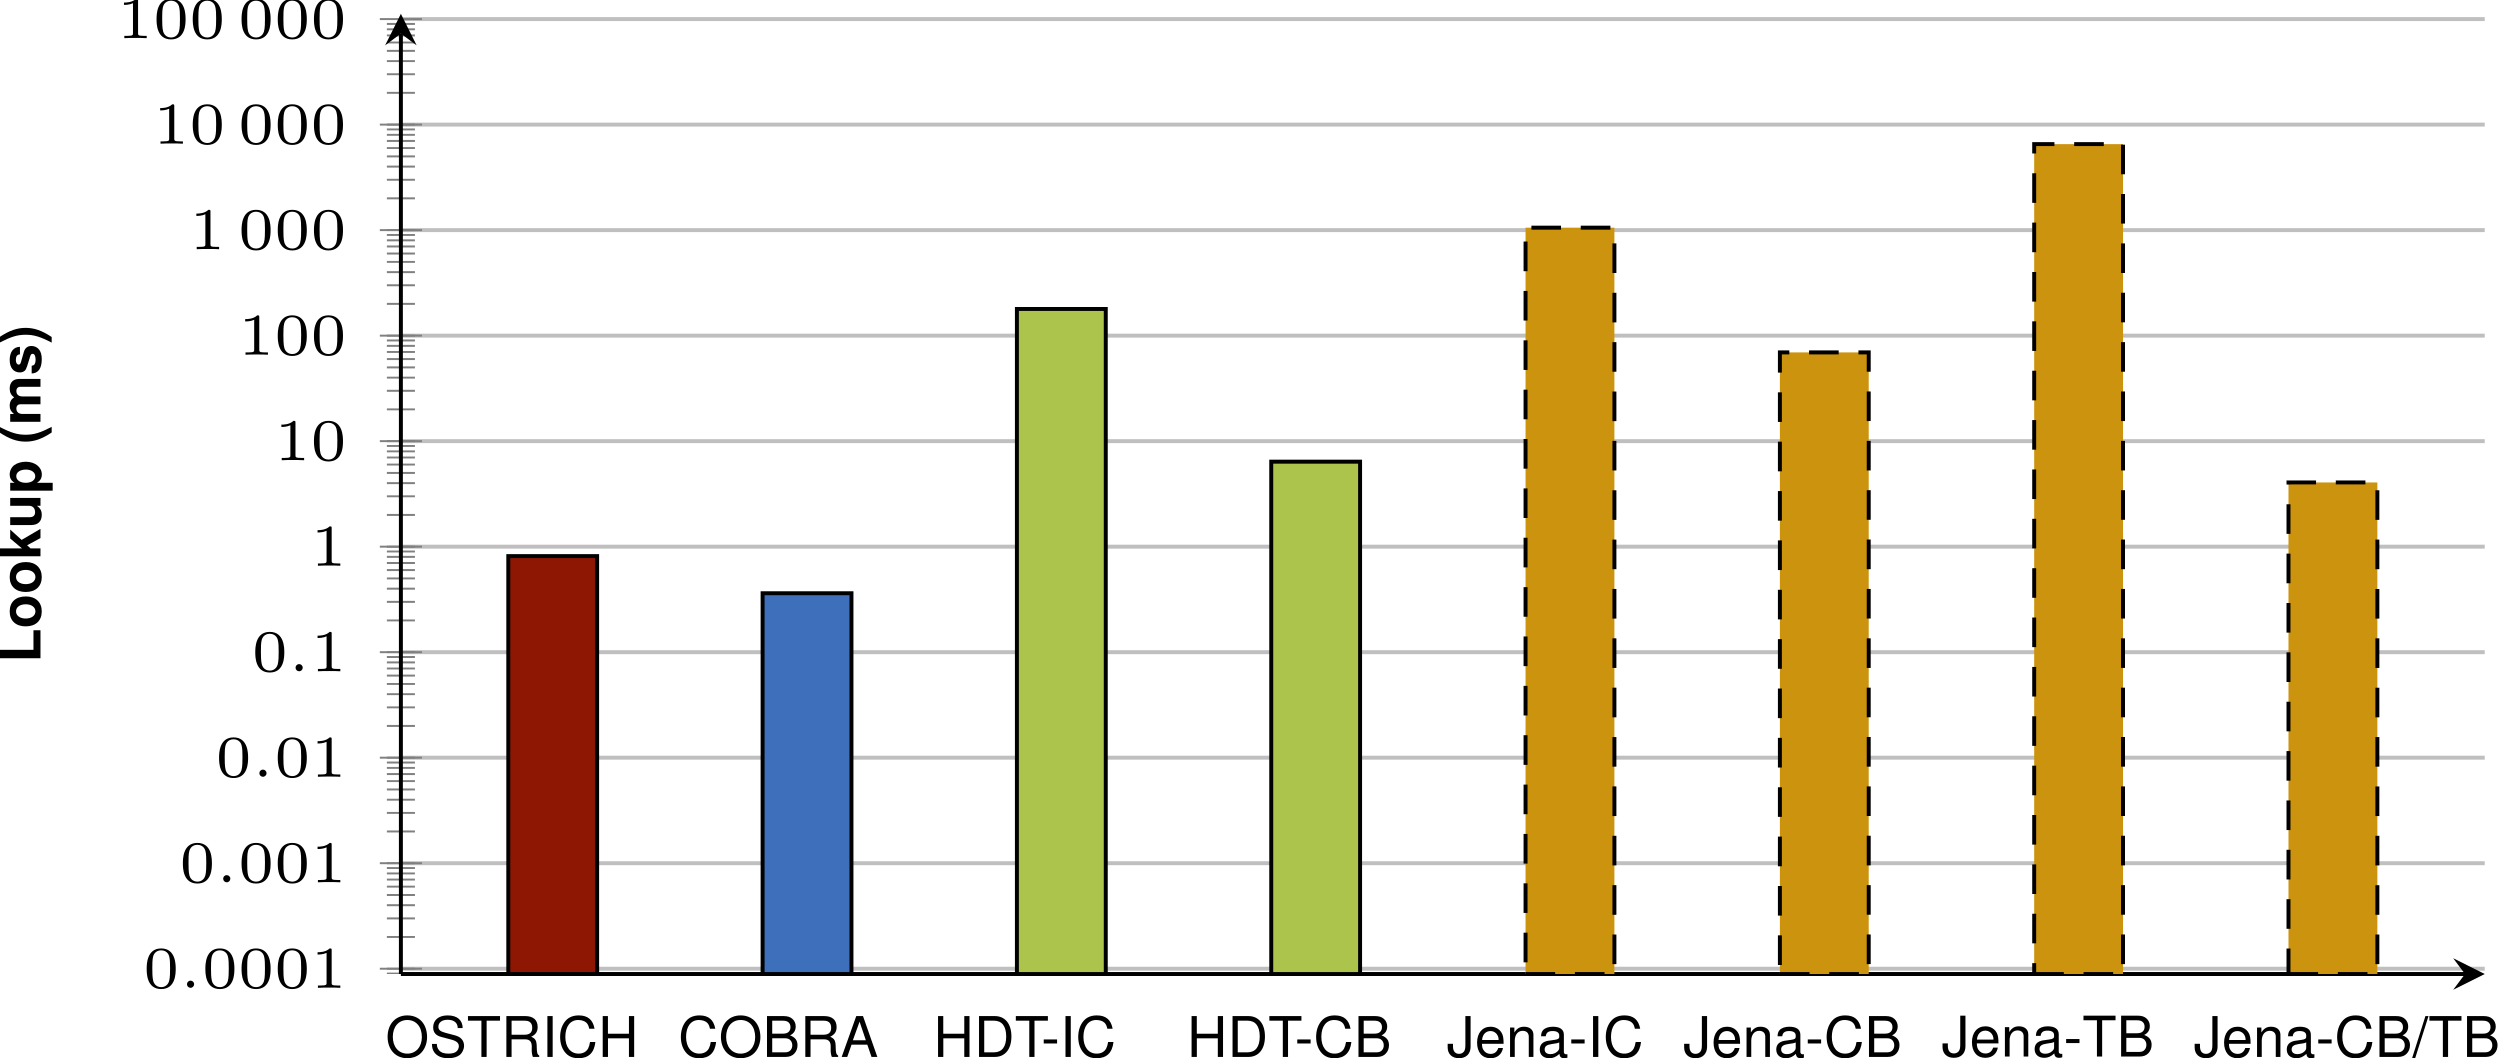
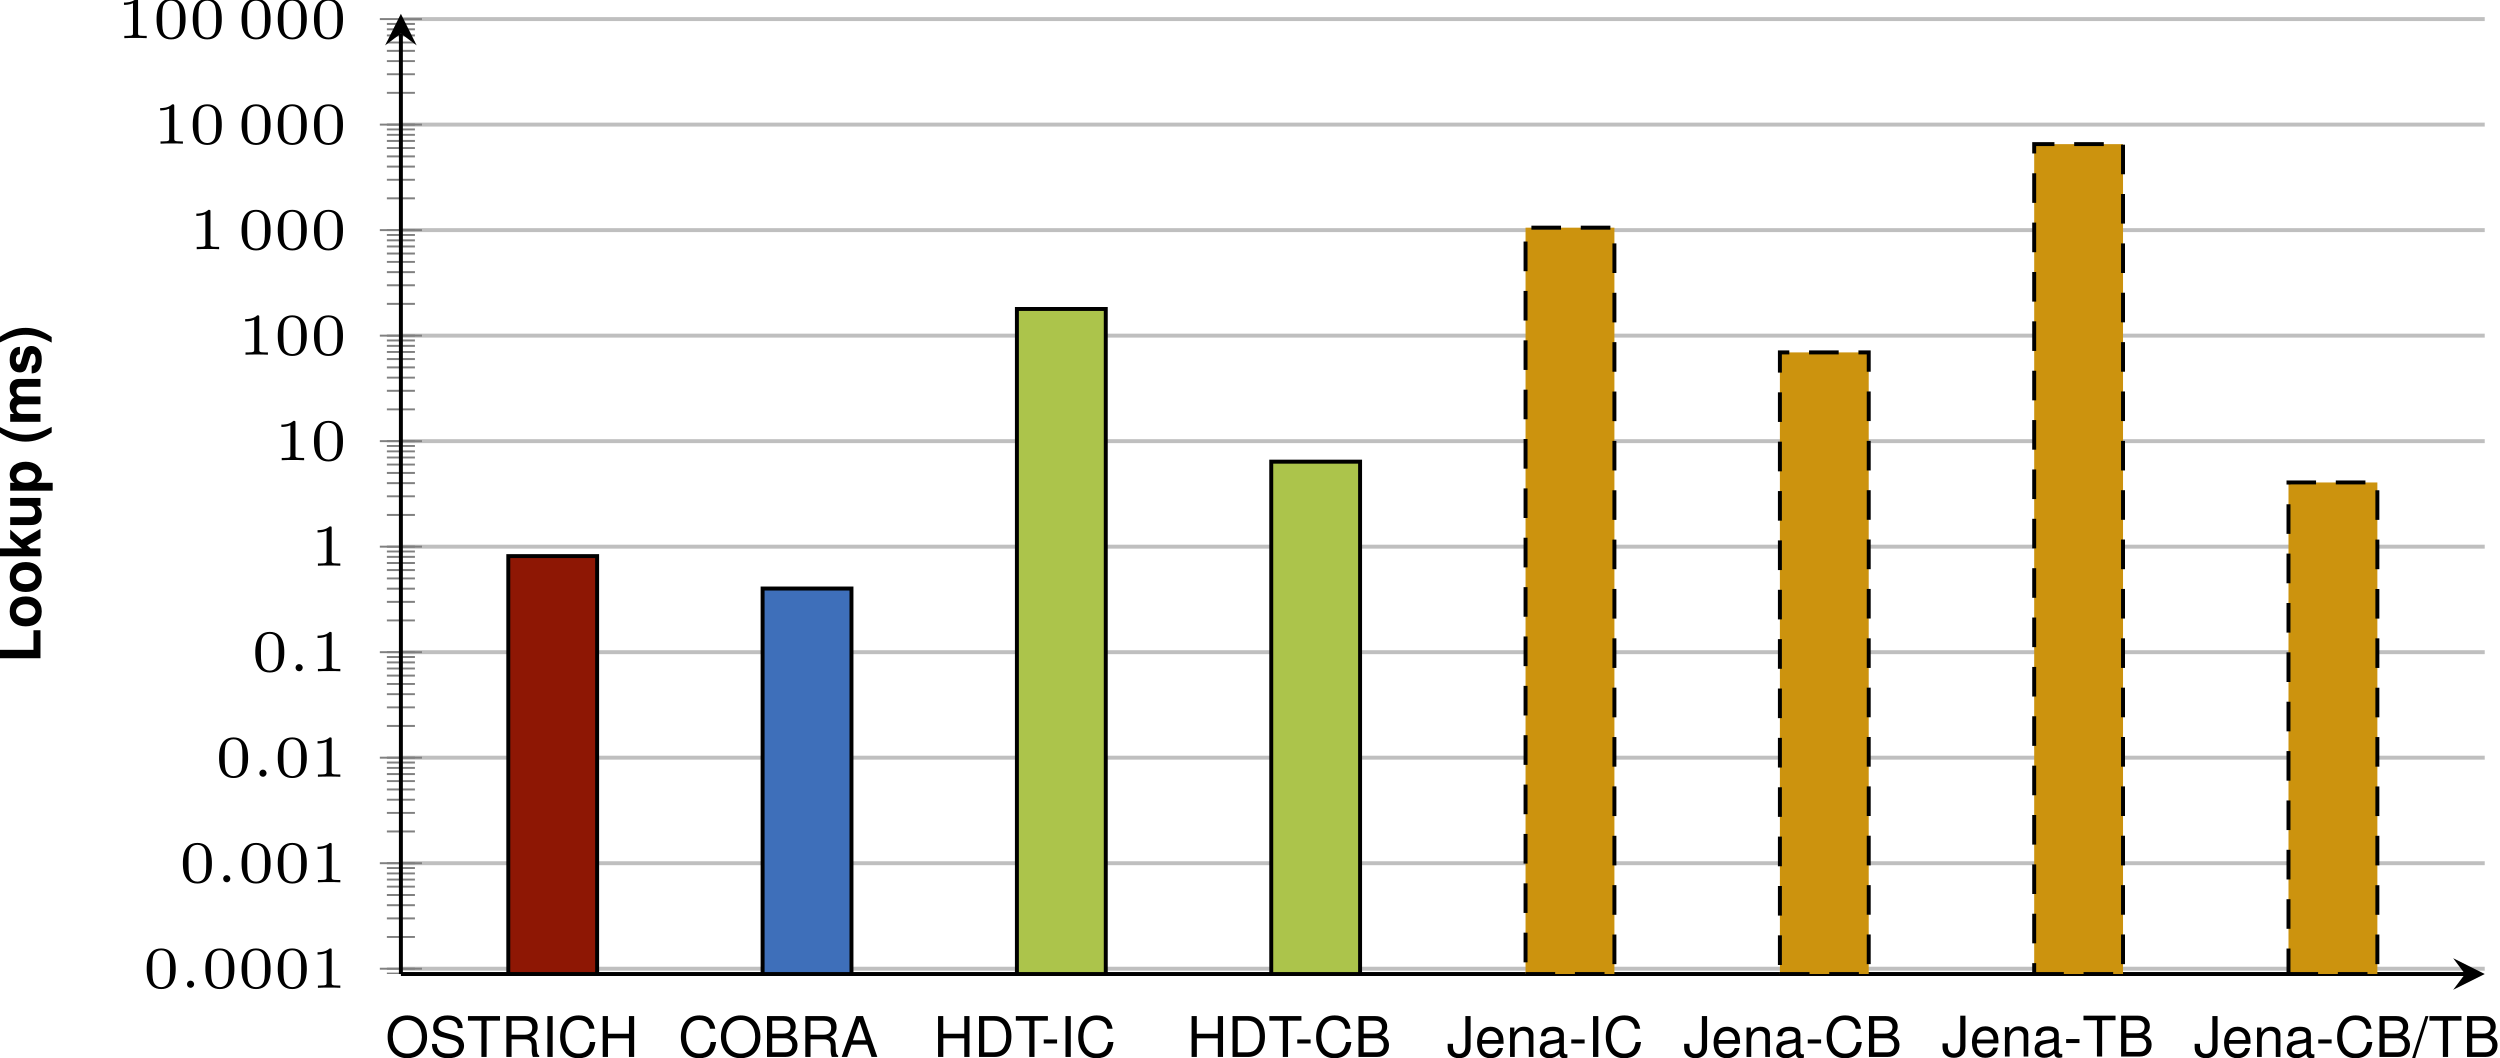
<svg xmlns="http://www.w3.org/2000/svg" xmlns:xlink="http://www.w3.org/1999/xlink" version="1.1" width="252.298pt" height="106.767pt" viewBox="2.848 -12.153 252.298 106.767">
  <defs>
    <clipPath id="clip1">
      <path d="M-98.433 86.144V-10.758H395.348V86.144" />
    </clipPath>
    <clipPath id="clip3">
      <path d="M-98.433 86.144V-10.758H395.348V86.144" />
    </clipPath>
    <clipPath id="clip4">
      <path d="M43.305 86.144H253.606V-10.758H43.305Z" />
    </clipPath>
    <path id="g5-45" d="M1.607-1.765H.26V-1.358H1.607V-1.765Z" />
    <path id="g5-47" d="M1.296-4.124L-.045 .113H.266L1.607-4.124H1.296Z" />
    <path id="g5-65" d="M2.682-1.239L3.106 0H3.694L2.246-4.124H1.567L.096 0H.656L1.092-1.239H2.682ZM2.535-1.68H1.222L1.901-3.559L2.535-1.68Z" />
    <path id="g5-66" d="M.447 0H2.308C2.699 0 2.987-.107 3.208-.345C3.411-.56 3.525-.854 3.525-1.177C3.525-1.675 3.298-1.974 2.772-2.178C3.146-2.354 3.344-2.659 3.344-3.078C3.344-3.378 3.23-3.643 3.015-3.836C2.8-4.034 2.518-4.124 2.122-4.124H.447V0ZM.973-2.348V-3.66H1.991C2.286-3.66 2.45-3.621 2.591-3.513C2.738-3.4 2.817-3.23 2.817-3.004C2.817-2.783 2.738-2.608 2.591-2.495C2.45-2.387 2.286-2.348 1.991-2.348H.973ZM.973-.464V-1.884H2.257C2.512-1.884 2.682-1.822 2.806-1.686C2.931-1.556 2.998-1.375 2.998-1.171C2.998-.973 2.931-.792 2.806-.662C2.682-.526 2.512-.464 2.257-.464H.973Z" />
    <path id="g5-67" d="M3.745-2.846C3.581-3.751 3.061-4.192 2.155-4.192C1.601-4.192 1.154-4.017 .849-3.677C.475-3.27 .272-2.682 .272-2.014C.272-1.335 .481-.752 .871-.351C1.188-.023 1.595 .13 2.133 .13C3.14 .13 3.706-.413 3.83-1.505H3.287C3.242-1.222 3.185-1.03 3.1-.866C2.931-.526 2.58-.334 2.139-.334C1.318-.334 .798-.99 .798-2.02C.798-3.078 1.296-3.728 2.093-3.728C2.427-3.728 2.738-3.626 2.908-3.468C3.061-3.327 3.146-3.151 3.208-2.846H3.745Z" />
    <path id="g5-68" d="M.504 0H2.093C3.134 0 3.774-.781 3.774-2.065C3.774-3.344 3.14-4.124 2.093-4.124H.504V0ZM1.03-.464V-3.66H2.003C2.817-3.66 3.247-3.112 3.247-2.059C3.247-1.018 2.817-.464 2.003-.464H1.03Z" />
    <path id="g5-72" d="M3.117-1.878V0H3.643V-4.124H3.117V-2.342H.996V-4.124H.47V0H1.001V-1.878H3.117Z" />
    <path id="g5-73" d="M1.098-4.124H.566V0H1.098V-4.124Z" />
    <path id="g5-74" d="M1.884-4.124V-1.222C1.884-.894 1.85-.707 1.754-.566C1.652-.407 1.46-.311 1.25-.311C.854-.311 .634-.577 .634-1.058V-1.324H.096V-.962C.096-.294 .537 .13 1.245 .13C1.963 .13 2.41-.317 2.41-1.03V-4.124H1.884Z" />
    <path id="g5-79" d="M2.201-4.192C1.018-4.192 .215-3.321 .215-2.031S1.018 .13 2.206 .13C2.704 .13 3.151-.023 3.485-.306C3.932-.685 4.198-1.324 4.198-1.997C4.198-3.327 3.411-4.192 2.201-4.192ZM2.201-3.728C3.095-3.728 3.672-3.049 3.672-2.008C3.672-1.013 3.078-.334 2.206-.334C1.33-.334 .741-1.013 .741-2.031S1.33-3.728 2.201-3.728Z" />
    <path id="g5-82" d="M1.052-1.776H2.41C2.88-1.776 3.089-1.55 3.089-1.041L3.083-.673C3.083-.419 3.129-.17 3.202 0H3.841V-.13C3.643-.266 3.604-.413 3.592-.962C3.587-1.641 3.479-1.844 3.032-2.037C3.496-2.263 3.683-2.552 3.683-3.021C3.683-3.734 3.236-4.124 2.427-4.124H.526V0H1.052V-1.776ZM1.052-2.24V-3.66H2.325C2.619-3.66 2.789-3.615 2.919-3.502C3.061-3.383 3.134-3.196 3.134-2.948C3.134-2.461 2.885-2.24 2.325-2.24H1.052Z" />
    <path id="g5-83" d="M3.372-2.914C3.366-3.723 2.812-4.192 1.861-4.192C.956-4.192 .396-3.728 .396-2.981C.396-2.478 .662-2.161 1.205-2.02L2.229-1.748C2.75-1.612 2.987-1.403 2.987-1.081C2.987-.86 2.868-.634 2.693-.509C2.529-.396 2.269-.334 1.935-.334C1.488-.334 1.182-.441 .984-.679C.832-.86 .764-1.058 .769-1.313H.272C.277-.933 .351-.685 .515-.458C.798-.074 1.273 .13 1.901 .13C2.393 .13 2.795 .017 3.061-.187C3.338-.407 3.513-.775 3.513-1.131C3.513-1.641 3.196-2.014 2.636-2.167L1.601-2.444C1.103-2.58 .922-2.738 .922-3.055C.922-3.474 1.29-3.751 1.844-3.751C2.501-3.751 2.868-3.451 2.874-2.914H3.372Z" />
    <path id="g5-84" d="M2.003-3.66H3.355V-4.124H.119V-3.66H1.477V0H2.003V-3.66Z" />
    <path id="g5-97" d="M3.027-.277C2.976-.266 2.953-.266 2.925-.266C2.761-.266 2.67-.351 2.67-.498V-2.24C2.67-2.767 2.286-3.049 1.556-3.049C1.126-3.049 .769-2.925 .571-2.704C.436-2.552 .379-2.382 .368-2.088H.843C.883-2.45 1.098-2.614 1.539-2.614C1.963-2.614 2.201-2.455 2.201-2.172V-2.048C2.201-1.85 2.082-1.765 1.709-1.72C1.041-1.635 .939-1.612 .758-1.539C.413-1.397 .238-1.131 .238-.747C.238-.209 .611 .13 1.211 .13C1.584 .13 1.884 0 2.218-.306C2.252-.006 2.399 .13 2.704 .13C2.8 .13 2.874 .119 3.027 .079V-.277ZM2.201-.933C2.201-.775 2.155-.679 2.014-.549C1.822-.373 1.59-.283 1.313-.283C.945-.283 .73-.458 .73-.758C.73-1.069 .939-1.228 1.443-1.301C1.941-1.369 2.042-1.392 2.201-1.465V-.933Z" />
    <path id="g5-101" d="M2.902-1.324C2.902-1.776 2.868-2.048 2.783-2.269C2.591-2.755 2.139-3.049 1.584-3.049C.758-3.049 .226-2.416 .226-1.443S.741 .13 1.573 .13C2.252 .13 2.721-.255 2.84-.9H2.365C2.235-.509 1.969-.306 1.59-.306C1.29-.306 1.035-.441 .877-.69C.764-.86 .724-1.03 .718-1.324H2.902ZM.73-1.709C.769-2.257 1.103-2.614 1.578-2.614C2.042-2.614 2.399-2.229 2.399-1.743C2.399-1.731 2.399-1.72 2.393-1.709H.73Z" />
    <path id="g5-110" d="M.396-2.965V0H.871V-1.635C.871-2.24 1.188-2.636 1.675-2.636C2.048-2.636 2.286-2.41 2.286-2.054V0H2.755V-2.24C2.755-2.733 2.387-3.049 1.816-3.049C1.375-3.049 1.092-2.88 .832-2.467V-2.965H.396Z" />
+     <path id="g2-58" d="M1.494-.359C1.494-.574 1.321-.723 1.136-.723C.921-.723 .771-.55 .771-.365C.771-.161 .933 0 1.136 0C1.327 0 1.494-.167 1.494-.359Z" />
    <path id="g1-40" d="M1.148-4.124C.498-3.146 .226-2.365 .226-1.499C.226-.628 .498 .153 1.148 1.131H1.714C1.115-.034 .922-.668 .922-1.499C.922-2.325 1.115-2.97 1.714-4.124H1.148Z" />
    <path id="g1-41" d="M.69 1.131C1.341 .153 1.612-.628 1.612-1.494C1.612-2.365 1.341-3.146 .69-4.124H.124C.724-2.959 .917-2.325 .917-1.494C.917-.668 .724-.023 .124 1.131H.69Z" />
    <path id="g1-76" d="M1.301-4.124H.453V0H3.276V-.707H1.301V-4.124Z" />
    <path id="g1-107" d="M1.126-1.867V-4.124H.334V0H1.126V-1.001L1.443-1.346L2.172 0H3.1L1.986-1.901L3.027-3.055H2.127L1.126-1.867Z" />
    <path id="g1-109" d="M.339-3.055V0H1.131V-1.833C1.131-2.206 1.335-2.433 1.675-2.433C1.941-2.433 2.105-2.28 2.105-2.037V0H2.897V-1.833C2.897-2.206 3.1-2.433 3.44-2.433C3.706-2.433 3.87-2.28 3.87-2.037V0H4.662V-2.161C4.662-2.755 4.3-3.106 3.689-3.106C3.304-3.106 3.032-2.97 2.795-2.653C2.648-2.942 2.342-3.106 1.963-3.106C1.612-3.106 1.386-2.987 1.126-2.676V-3.055H.339Z" />
    <path id="g1-111" d="M1.703-3.106C.769-3.106 .198-2.489 .198-1.488C.198-.481 .769 .13 1.709 .13C2.636 .13 3.219-.487 3.219-1.465C3.219-2.501 2.659-3.106 1.703-3.106ZM1.709-2.467C2.144-2.467 2.427-2.076 2.427-1.477C2.427-.905 2.133-.509 1.709-.509C1.279-.509 .99-.905 .99-1.488S1.279-2.467 1.709-2.467Z" />
    <path id="g1-112" d="M1.12-3.055H.328V1.233H1.12V-.362C1.313-.023 1.584 .136 1.969 .136C2.704 .136 3.247-.554 3.247-1.482C3.247-1.912 3.123-2.342 2.919-2.625C2.716-2.914 2.337-3.106 1.969-3.106C1.584-3.106 1.313-2.942 1.12-2.602V-3.055ZM1.788-2.444C2.189-2.444 2.455-2.054 2.455-1.471C2.455-.917 2.178-.526 1.788-.526C1.392-.526 1.12-.911 1.12-1.482S1.392-2.444 1.788-2.444Z" />
    <path id="g1-115" d="M2.857-2.071C2.846-2.716 2.348-3.106 1.528-3.106C.752-3.106 .272-2.716 .272-2.088C.272-1.884 .334-1.709 .441-1.59C.549-1.482 .645-1.431 .939-1.335L1.884-1.041C2.082-.979 2.15-.917 2.15-.792C2.15-.605 1.929-.492 1.561-.492C1.358-.492 1.194-.532 1.092-.6C1.007-.662 .973-.724 .939-.888H.164C.187-.221 .679 .13 1.607 .13C2.031 .13 2.354 .04 2.58-.141S2.942-.605 2.942-.905C2.942-1.301 2.744-1.556 2.342-1.675L1.341-1.963C1.12-2.031 1.064-2.076 1.064-2.201C1.064-2.37 1.245-2.484 1.522-2.484C1.901-2.484 2.088-2.348 2.093-2.071H2.857Z" />
    <path id="g1-117" d="M3.061 0V-3.055H2.269V-1.143C2.269-.781 2.014-.543 1.629-.543C1.29-.543 1.12-.724 1.12-1.092V-3.055H.328V-.928C.328-.255 .702 .13 1.352 .13C1.765 .13 2.042-.023 2.269-.362V0H3.061Z" />
-     <path id="g2-58" d="M1.494-.359C1.494-.574 1.321-.723 1.136-.723C.921-.723 .771-.55 .771-.365C.771-.161 .933 0 1.136 0C1.327 0 1.494-.167 1.494-.359Z" />
    <path id="g3-48" d="M3.288-1.907C3.288-2.343 3.288-3.975 1.823-3.975S.359-2.343 .359-1.907C.359-1.476 .359 .126 1.823 .126S3.288-1.476 3.288-1.907ZM1.823-.066C1.572-.066 1.166-.185 1.022-.681C.927-1.028 .927-1.614 .927-1.985C.927-2.385 .927-2.845 1.01-3.168C1.16-3.706 1.614-3.784 1.823-3.784C2.098-3.784 2.493-3.652 2.624-3.198C2.714-2.881 2.72-2.445 2.72-1.985C2.72-1.602 2.72-.998 2.618-.664C2.451-.143 2.02-.066 1.823-.066Z" />
    <path id="g3-49" d="M2.146-3.796C2.146-3.975 2.122-3.975 1.943-3.975C1.548-3.593 .938-3.593 .723-3.593V-3.359C.879-3.359 1.273-3.359 1.632-3.527V-.508C1.632-.311 1.632-.233 1.016-.233H.759V0C1.088-.024 1.554-.024 1.889-.024S2.69-.024 3.019 0V-.233H2.762C2.146-.233 2.146-.311 2.146-.508V-3.796Z" />
  </defs>
  <g id="page1">
    <path d="M43.305 85.609H253.606M43.305 74.961H253.606M43.305 64.312H253.606M43.305 53.664H253.606M43.305 43.016H253.606M43.305 32.367H253.606M43.305 21.719H253.606M43.305 11.07H253.606M43.305 .422H253.606M43.305-10.227H253.606" stroke="#bfbfbf" fill="none" stroke-width=".399" stroke-miterlimit="10" clip-path="url(#clip1)" />
    <path d="M41.891 86.098H44.723M41.891 85.609H44.723M41.891 82.406H44.723M41.891 80.531H44.723M41.891 79.199H44.723M41.891 78.168H44.723M41.891 77.324H44.723M41.891 76.613H44.723M41.891 75.992H44.723M41.891 75.449H44.723M41.891 74.961H44.723M41.891 71.758H44.723M41.891 69.883H44.723M41.891 68.551H44.723M41.891 67.519H44.723M41.891 66.676H44.723M41.891 65.965H44.723M41.891 65.344H44.723M41.891 64.801H44.723M41.891 64.312H44.723M41.891 61.109H44.723M41.891 59.234H44.723M41.891 57.902H44.723M41.891 56.871H44.723M41.891 56.027H44.723M41.891 55.312H44.723M41.891 54.695H44.723M41.891 54.152H44.723M41.891 53.664H44.723M41.891 50.461H44.723M41.891 48.586H44.723M41.891 47.254H44.723M41.891 46.223H44.723M41.891 45.379H44.723M41.891 44.664H44.723M41.891 44.047H44.723M41.891 43.504H44.723M41.891 43.016H44.723M41.891 39.812H44.723M41.891 37.934H44.723M41.891 36.605H44.723M41.891 35.574H44.723M41.891 34.73H44.723M41.891 34.016H44.723M41.891 33.398H44.723M41.891 32.855H44.723M41.891 32.367H44.723M41.891 29.16H44.723M41.891 27.285H44.723M41.891 25.957H44.723M41.891 24.926H44.723M41.891 24.082H44.723M41.891 23.367H44.723M41.891 22.75H44.723M41.891 22.207H44.723M41.891 21.719H44.723M41.891 18.512H44.723M41.891 16.637H44.723M41.891 15.309H44.723M41.891 14.277H44.723M41.891 13.434H44.723M41.891 12.719H44.723M41.891 12.102H44.723M41.891 11.559H44.723M41.891 11.07H44.723M41.891 7.863H44.723M41.891 5.988H44.723M41.891 4.66H44.723M41.891 3.629H44.723M41.891 2.785H44.723M41.891 2.07H44.723M41.891 1.453H44.723M41.891 .91H44.723M41.891 .422H44.723M41.891-2.785H44.723M41.891-4.66H44.723M41.891-5.988H44.723M41.891-7.019H44.723M41.891-7.863H44.723M41.891-8.578H44.723M41.891-9.195H44.723M41.891-9.738H44.723" stroke="#808080" fill="none" stroke-width=".199" stroke-miterlimit="10" clip-path="url(#clip3)" />
    <path d="M41.18 85.609H45.434M41.18 74.961H45.434M41.18 64.312H45.434M41.18 53.664H45.434M41.18 43.016H45.434M41.18 32.367H45.434M41.18 21.719H45.434M41.18 11.07H45.434M41.18 .422H45.434M41.18-10.227H45.434" stroke="#808080" fill="none" stroke-width=".199" stroke-miterlimit="10" clip-path="url(#clip3)" />
    <path d="M43.305 86.144H251.613" stroke="#000" fill="none" stroke-width=".399" stroke-miterlimit="10" />
    <path d="M253.605 86.145L250.418 84.547L251.613 86.145L250.418 87.738" />
    <path d="M43.305 86.144V-8.766" stroke="#000" fill="none" stroke-width=".399" stroke-miterlimit="10" />
    <path d="M43.305-10.758L41.711-7.57L43.305-8.766L44.898-7.57" />
    <g transform="matrix(1 0 0 1 -93.9496 58.295)">
      <use x="111.242" y="29.242" xlink:href="#g3-48" />
      <use x="114.895" y="29.242" xlink:href="#g2-58" />
      <use x="117.165" y="29.242" xlink:href="#g3-48" />
      <use x="120.817" y="29.242" xlink:href="#g3-48" />
      <use x="124.47" y="29.242" xlink:href="#g3-48" />
      <use x="128.123" y="29.242" xlink:href="#g3-49" />
    </g>
    <g transform="matrix(1 0 0 1 -90.2966 47.6463)">
      <use x="111.242" y="29.242" xlink:href="#g3-48" />
      <use x="114.895" y="29.242" xlink:href="#g2-58" />
      <use x="117.165" y="29.242" xlink:href="#g3-48" />
      <use x="120.817" y="29.242" xlink:href="#g3-48" />
      <use x="124.47" y="29.242" xlink:href="#g3-49" />
    </g>
    <g transform="matrix(1 0 0 1 -86.6437 36.9977)">
      <use x="111.242" y="29.242" xlink:href="#g3-48" />
      <use x="114.895" y="29.242" xlink:href="#g2-58" />
      <use x="117.165" y="29.242" xlink:href="#g3-48" />
      <use x="120.817" y="29.242" xlink:href="#g3-49" />
    </g>
    <g transform="matrix(1 0 0 1 -82.9907 26.349)">
      <use x="111.242" y="29.242" xlink:href="#g3-48" />
      <use x="114.895" y="29.242" xlink:href="#g2-58" />
      <use x="117.165" y="29.242" xlink:href="#g3-49" />
    </g>
    <g transform="matrix(1 0 0 1 -77.0685 15.7004)">
      <use x="111.242" y="29.242" xlink:href="#g3-49" />
    </g>
    <g transform="matrix(1 0 0 1 -80.7214 5.0518)">
      <use x="111.242" y="29.242" xlink:href="#g3-49" />
      <use x="114.895" y="29.242" xlink:href="#g3-48" />
    </g>
    <g transform="matrix(1 0 0 1 -84.3744 -5.5969)">
      <use x="111.242" y="29.242" xlink:href="#g3-49" />
      <use x="114.895" y="29.242" xlink:href="#g3-48" />
      <use x="118.548" y="29.242" xlink:href="#g3-48" />
    </g>
    <g transform="matrix(1 0 0 1 -89.3003 -16.2455)">
      <use x="111.242" y="29.242" xlink:href="#g3-49" />
      <use x="116.168" y="29.242" xlink:href="#g3-48" />
      <use x="119.821" y="29.242" xlink:href="#g3-48" />
      <use x="123.474" y="29.242" xlink:href="#g3-48" />
    </g>
    <g transform="matrix(1 0 0 1 -92.9533 -26.89414)">
      <use x="111.242" y="29.242" xlink:href="#g3-49" />
      <use x="114.895" y="29.242" xlink:href="#g3-48" />
      <use x="119.821" y="29.242" xlink:href="#g3-48" />
      <use x="123.474" y="29.242" xlink:href="#g3-48" />
      <use x="127.127" y="29.242" xlink:href="#g3-48" />
    </g>
    <g transform="matrix(1 0 0 1 -96.6063 -37.5428)">
      <use x="111.242" y="29.242" xlink:href="#g3-49" />
      <use x="114.895" y="29.242" xlink:href="#g3-48" />
      <use x="118.548" y="29.242" xlink:href="#g3-48" />
      <use x="123.474" y="29.242" xlink:href="#g3-48" />
      <use x="127.127" y="29.242" xlink:href="#g3-48" />
      <use x="130.78" y="29.242" xlink:href="#g3-48" />
    </g>
    <path d="M54.145 86.144H63.109V43.969H54.145Z" fill="#8e1704" clip-path="url(#clip4)" />
    <path d="M54.145 86.144H63.109V43.969H54.145Z" stroke="#000" fill="none" stroke-width=".399" stroke-miterlimit="10" clip-path="url(#clip4)" />
-     <path d="M79.809 86.144H88.777V47.715H79.809Z" fill="#3e6fba" clip-path="url(#clip4)" />
-     <path d="M79.809 86.144H88.777V47.715H79.809Z" stroke="#000" fill="none" stroke-width=".399" stroke-miterlimit="10" clip-path="url(#clip4)" />
+     <path d="M79.809 86.144H88.777V47.242H79.809Z" fill="#3e6fba" clip-path="url(#clip4)" />
+     <path d="M79.809 86.144H88.777V47.242H79.809Z" stroke="#000" fill="none" stroke-width=".399" stroke-miterlimit="10" clip-path="url(#clip4)" />
    <path d="M105.473 86.144H114.441V19.027H105.473Z" fill="#acc44b" clip-path="url(#clip4)" />
    <path d="M105.473 86.144H114.441V19.027H105.473Z" stroke="#000" fill="none" stroke-width=".399" stroke-miterlimit="10" clip-path="url(#clip4)" />
    <path d="M131.141 86.144H140.106V34.438H131.141Z" fill="#acc44b" clip-path="url(#clip4)" />
    <path d="M131.141 86.144H140.106V34.438H131.141Z" stroke="#000" fill="none" stroke-width=".399" stroke-miterlimit="10" clip-path="url(#clip4)" />
    <path d="M156.805 86.144H165.773V10.824H156.805Z" fill="#cc930e" clip-path="url(#clip4)" />
    <path d="M156.805 86.144H165.773V10.824H156.805Z" stroke="#000" fill="none" stroke-width=".399" stroke-miterlimit="10" stroke-dasharray="2.989,1.993" clip-path="url(#clip4)" />
    <path d="M182.473 86.144H191.438V23.41H182.473Z" fill="#cc930e" clip-path="url(#clip4)" />
    <path d="M182.473 86.144H191.438V23.41H182.473Z" stroke="#000" fill="none" stroke-width=".399" stroke-miterlimit="10" stroke-dasharray="2.989,1.993" clip-path="url(#clip4)" />
    <path d="M208.137 86.144H217.102V2.391H208.137Z" fill="#cc930e" clip-path="url(#clip4)" />
    <path d="M208.137 86.144H217.102V2.391H208.137Z" stroke="#000" fill="none" stroke-width=".399" stroke-miterlimit="10" stroke-dasharray="2.989,1.993" clip-path="url(#clip4)" />
    <path d="M233.801 86.144H242.77V36.535H233.801Z" fill="#cc930e" clip-path="url(#clip4)" />
    <path d="M233.801 86.144H242.77V36.535H233.801Z" stroke="#000" fill="none" stroke-width=".399" stroke-miterlimit="10" stroke-dasharray="2.989,1.993" clip-path="url(#clip4)" />
    <g transform="matrix(0 -1 1 0 -22.30969 165.97)">
      <use x="111.242" y="29.242" xlink:href="#g1-76" />
      <use x="114.712" y="29.242" xlink:href="#g1-111" />
      <use x="118.182" y="29.242" xlink:href="#g1-111" />
      <use x="121.651" y="29.242" xlink:href="#g1-107" />
      <use x="124.809" y="29.242" xlink:href="#g1-117" />
      <use x="128.278" y="29.242" xlink:href="#g1-112" />
      <use x="133.327" y="29.242" xlink:href="#g1-40" />
      <use x="135.218" y="29.242" xlink:href="#g1-109" />
      <use x="140.266" y="29.242" xlink:href="#g1-115" />
      <use x="143.423" y="29.242" xlink:href="#g1-41" />
    </g>
    <g transform="matrix(1 0 0 1 -84.2621 65.2704)">
      <use x="126.012" y="29.242" xlink:href="#g5-79" />
      <use x="130.43" y="29.242" xlink:href="#g5-83" />
      <use x="134.217" y="29.242" xlink:href="#g5-84" />
      <use x="137.687" y="29.242" xlink:href="#g5-82" />
      <use x="141.787" y="29.242" xlink:href="#g5-73" />
      <use x="143.366" y="29.242" xlink:href="#g5-67" />
      <use x="147.466" y="29.242" xlink:href="#g5-72" />
    </g>
    <g transform="matrix(1 0 0 1 -81.5818 65.2704)">
      <use x="152.87" y="29.242" xlink:href="#g5-67" />
      <use x="156.97" y="29.242" xlink:href="#g5-79" />
      <use x="161.388" y="29.242" xlink:href="#g5-66" />
      <use x="165.176" y="29.242" xlink:href="#g5-82" />
      <use x="169.276" y="29.242" xlink:href="#g5-65" />
    </g>
    <g transform="matrix(1 0 0 1 -81.4966 65.2704)">
      <use x="178.542" y="29.242" xlink:href="#g5-72" />
      <use x="182.642" y="29.242" xlink:href="#g5-68" />
      <use x="186.742" y="29.242" xlink:href="#g5-84" />
      <use x="189.417" y="29.242" xlink:href="#g5-45" />
      <use x="191.308" y="29.242" xlink:href="#g5-73" />
      <use x="192.886" y="29.242" xlink:href="#g5-67" />
    </g>
    <g transform="matrix(1 0 0 1 -83.39 65.2704)">
      <use x="206.022" y="29.242" xlink:href="#g5-72" />
      <use x="210.122" y="29.242" xlink:href="#g5-68" />
      <use x="214.222" y="29.242" xlink:href="#g5-84" />
      <use x="216.897" y="29.242" xlink:href="#g5-45" />
      <use x="218.788" y="29.242" xlink:href="#g5-67" />
      <use x="222.888" y="29.242" xlink:href="#g5-66" />
    </g>
    <g transform="matrix(1 0 0 1 -82.215 65.2704)">
      <use x="231.064" y="29.242" xlink:href="#g5-74" />
      <use x="233.903" y="29.242" xlink:href="#g5-101" />
      <use x="237.06" y="29.242" xlink:href="#g5-110" />
      <use x="240.218" y="29.242" xlink:href="#g5-97" />
      <use x="243.375" y="29.242" xlink:href="#g5-45" />
      <use x="245.266" y="29.242" xlink:href="#g5-73" />
      <use x="246.845" y="29.242" xlink:href="#g5-67" />
    </g>
    <g transform="matrix(1 0 0 1 -82.53 65.2704)">
      <use x="255.245" y="29.242" xlink:href="#g5-74" />
      <use x="258.084" y="29.242" xlink:href="#g5-101" />
      <use x="261.242" y="29.242" xlink:href="#g5-110" />
      <use x="264.399" y="29.242" xlink:href="#g5-97" />
      <use x="267.556" y="29.242" xlink:href="#g5-45" />
      <use x="269.447" y="29.242" xlink:href="#g5-67" />
      <use x="273.547" y="29.242" xlink:href="#g5-66" />
    </g>
    <g transform="matrix(1 0 0 1 -82.215 65.2292)">
      <use x="281.005" y="29.242" xlink:href="#g5-74" />
      <use x="283.844" y="29.242" xlink:href="#g5-101" />
      <use x="287.001" y="29.242" xlink:href="#g5-110" />
      <use x="290.159" y="29.242" xlink:href="#g5-97" />
      <use x="293.316" y="29.242" xlink:href="#g5-45" />
      <use x="295.207" y="29.242" xlink:href="#g5-84" />
      <use x="298.677" y="29.242" xlink:href="#g5-66" />
    </g>
    <g transform="matrix(1 0 0 1 -86.948 65.2704)">
      <use x="311.182" y="29.242" xlink:href="#g5-74" />
      <use x="314.022" y="29.242" xlink:href="#g5-101" />
      <use x="317.179" y="29.242" xlink:href="#g5-110" />
      <use x="320.336" y="29.242" xlink:href="#g5-97" />
      <use x="323.494" y="29.242" xlink:href="#g5-45" />
      <use x="325.385" y="29.242" xlink:href="#g5-67" />
      <use x="329.485" y="29.242" xlink:href="#g5-66" />
      <use x="333.272" y="29.242" xlink:href="#g5-47" />
      <use x="334.851" y="29.242" xlink:href="#g5-84" />
      <use x="338.32" y="29.242" xlink:href="#g5-66" />
    </g>
  </g>
</svg>
